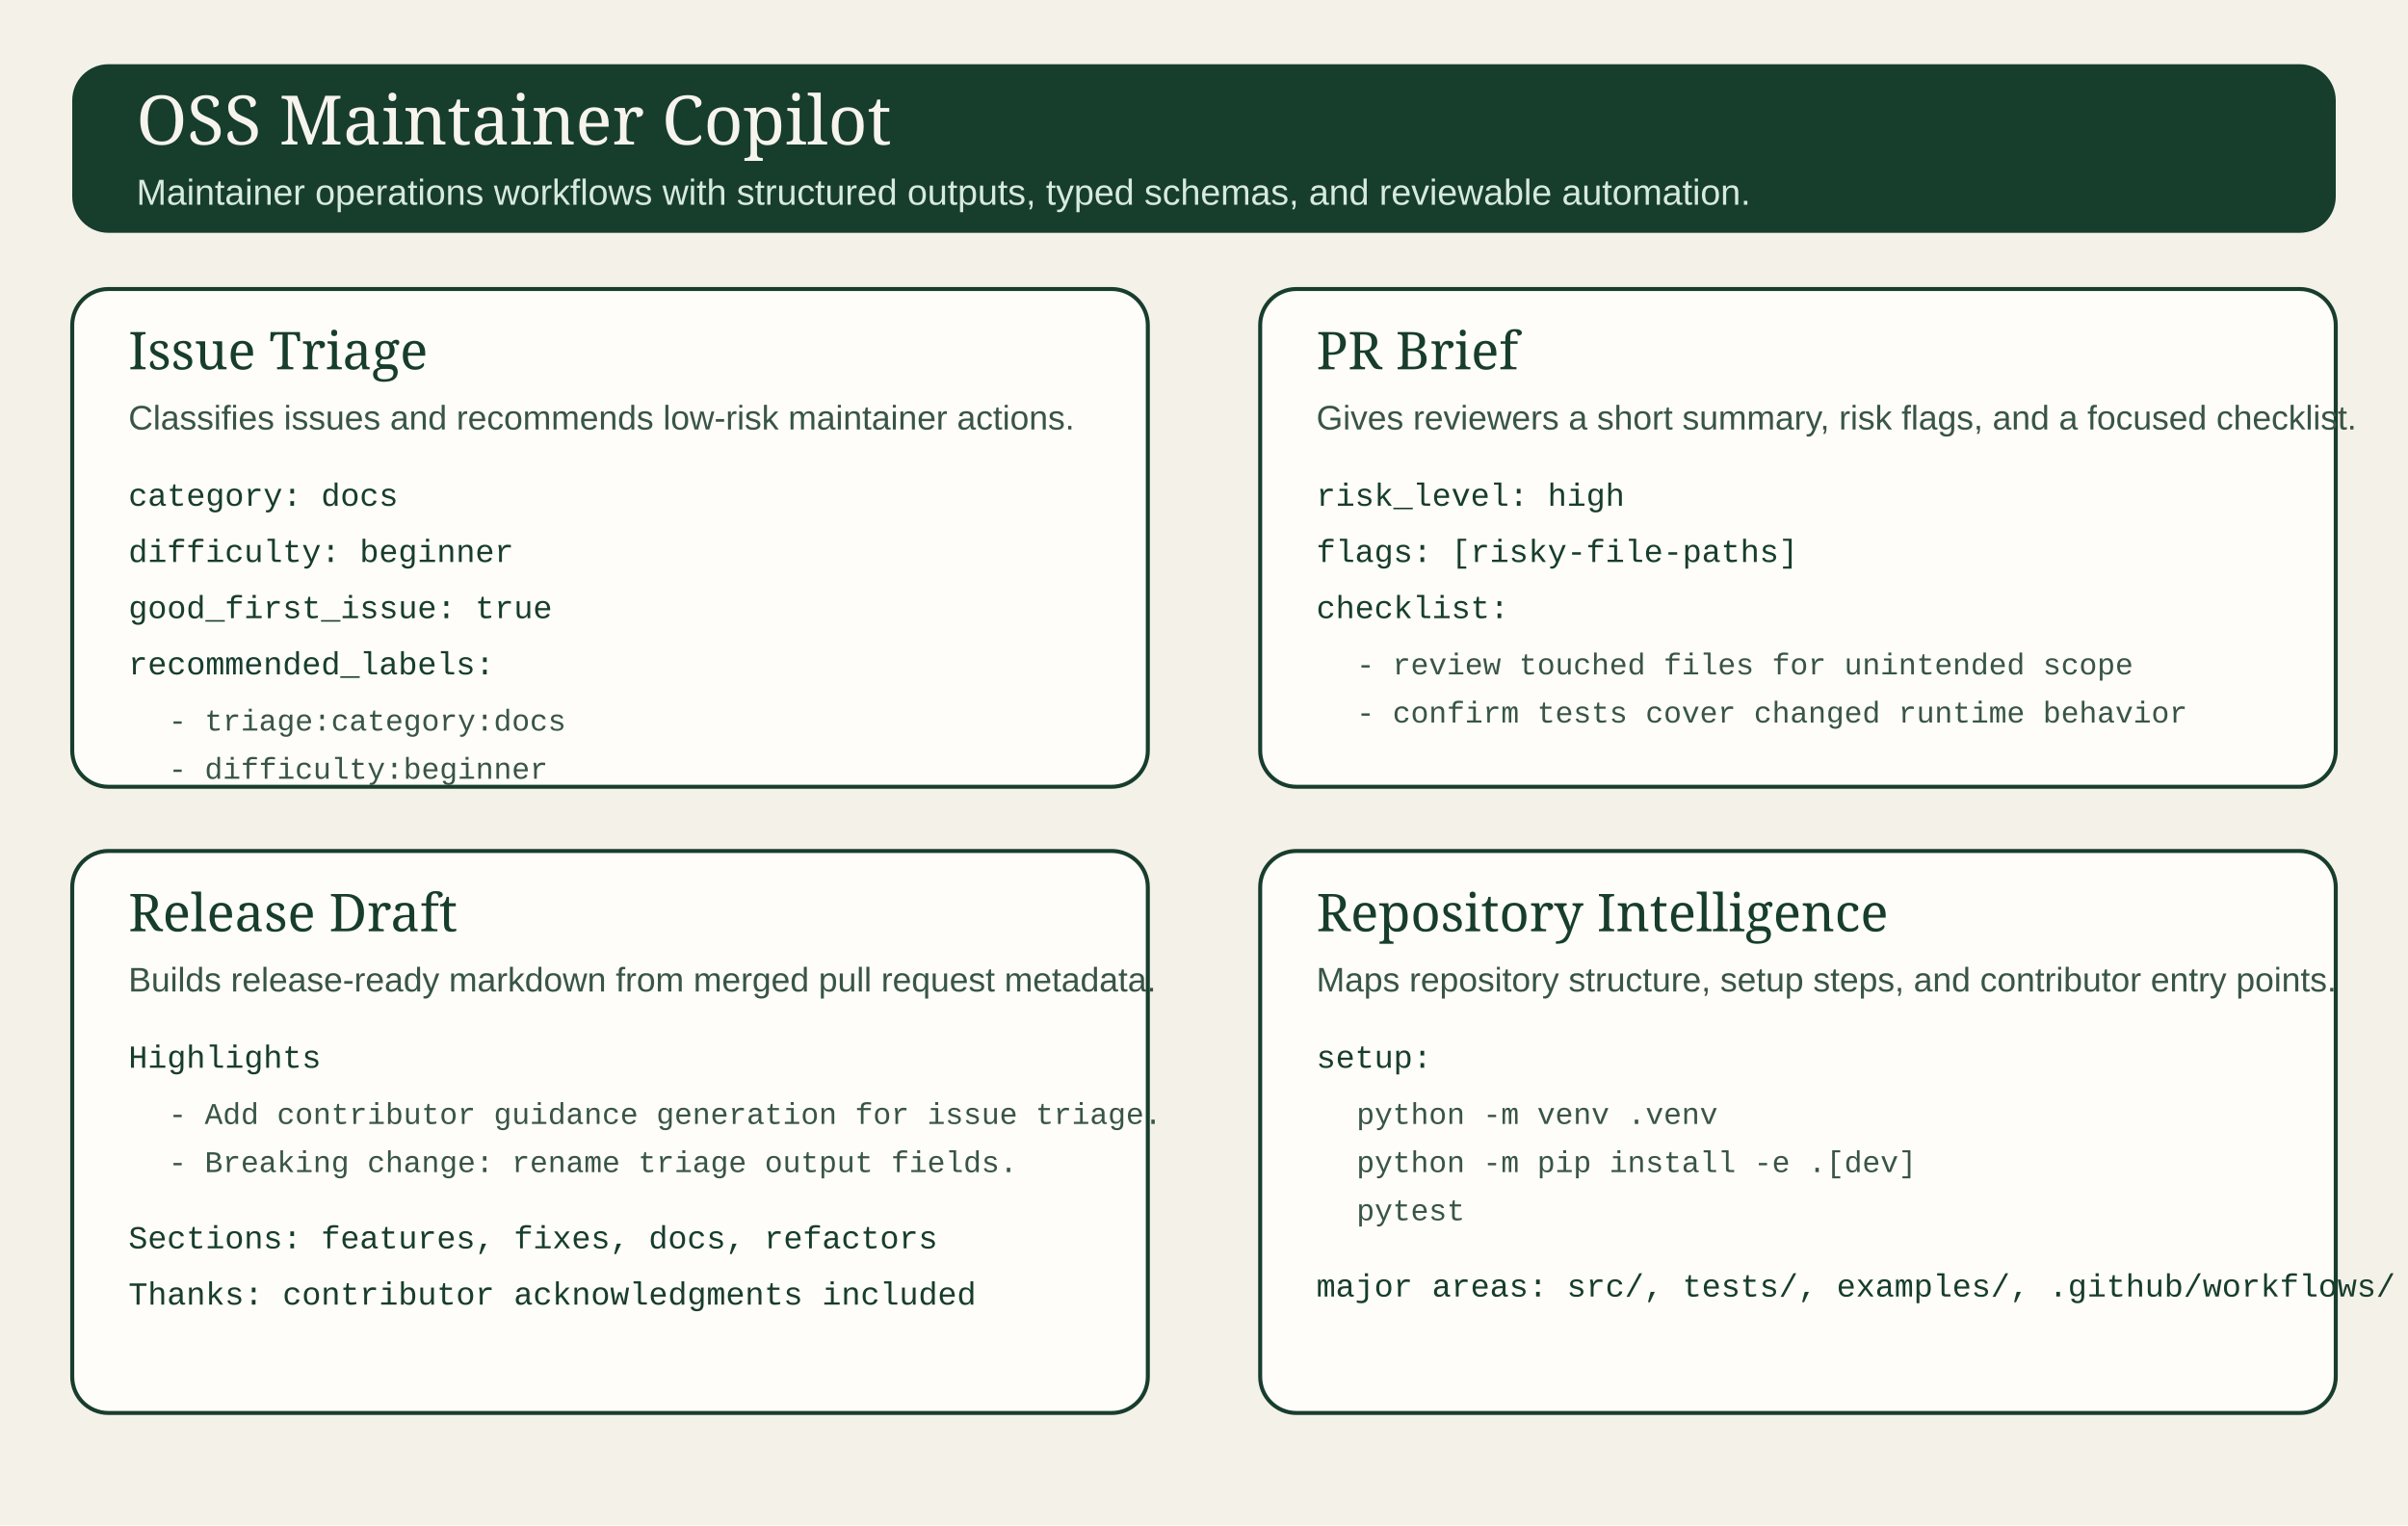
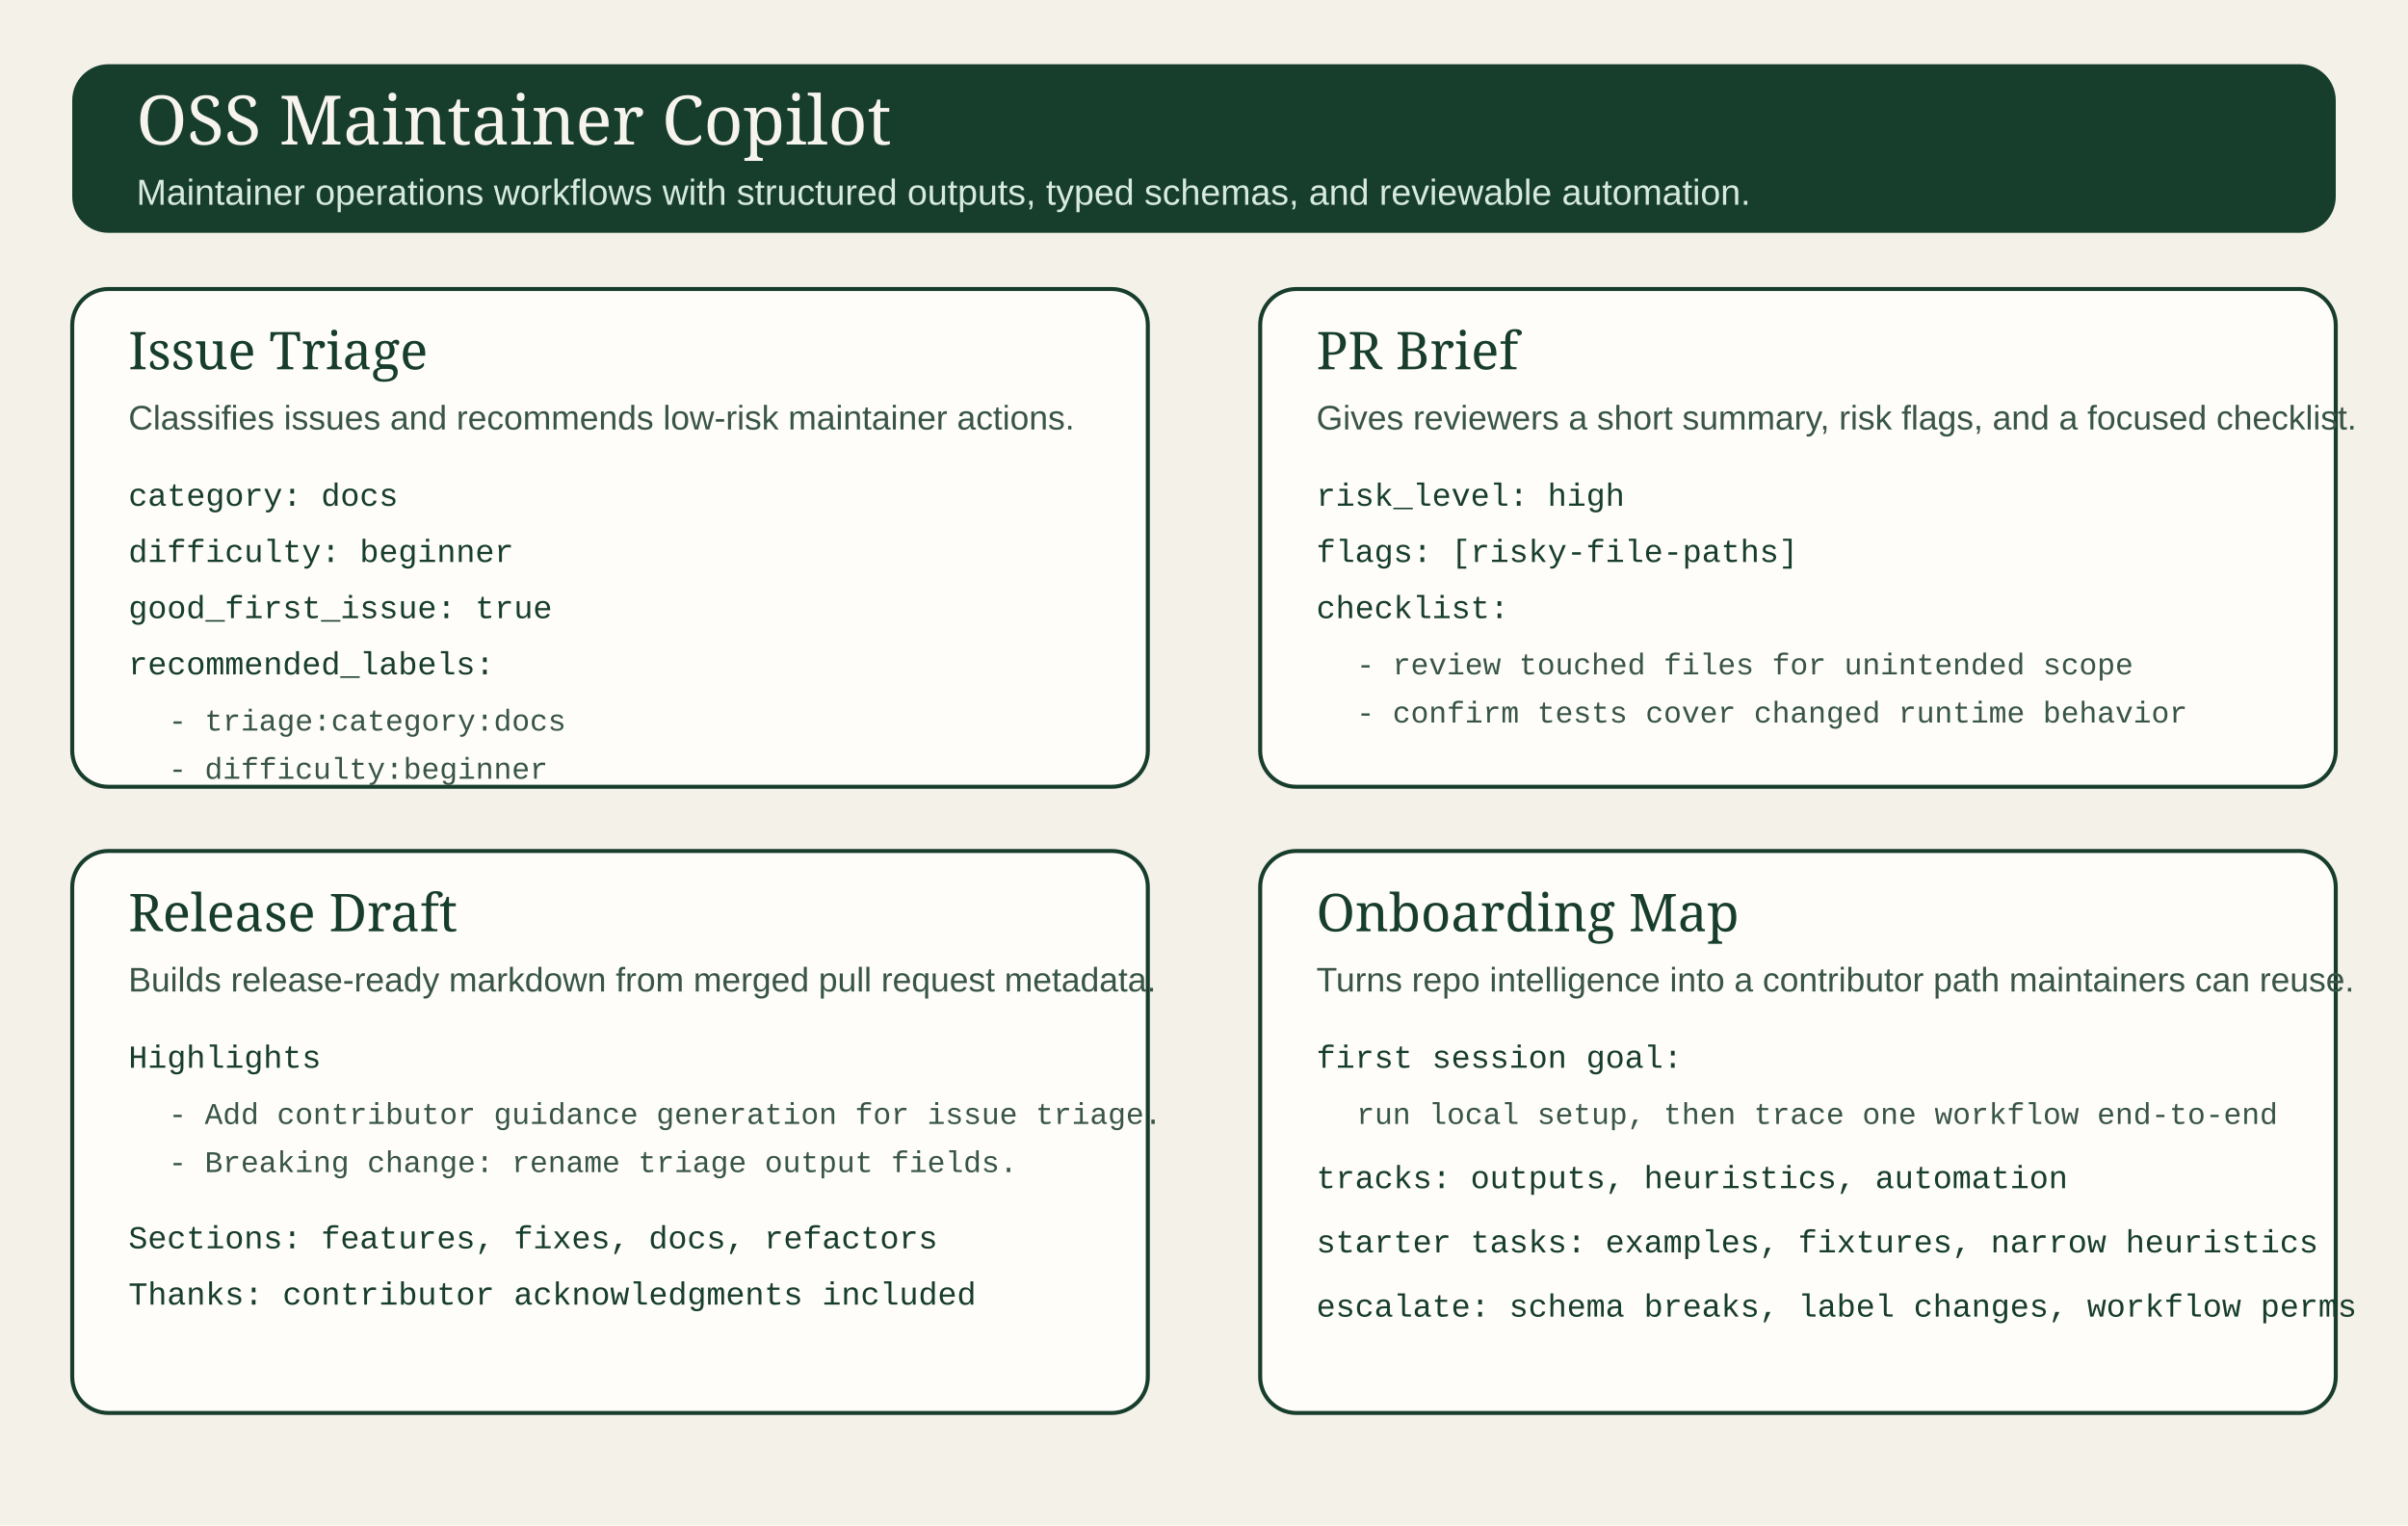
<svg xmlns="http://www.w3.org/2000/svg" width="1200" height="760" viewBox="0 0 1200 760" role="img" aria-labelledby="title desc">
  <rect width="1200" height="760" fill="#f4f1e8" />
  <rect x="36" y="32" width="1128" height="84" rx="18" fill="#173d2d" />
  <text x="68" y="72" fill="#f7f4ed" font-family="Georgia, serif" font-size="34">OSS Maintainer Copilot</text>
  <text x="68" y="102" fill="#d7eadf" font-family="Arial, sans-serif" font-size="18">Maintainer operations workflows with structured outputs, typed schemas, and reviewable automation.</text>
  <rect x="36" y="144" width="536" height="248" rx="18" fill="#fffdfa" stroke="#173d2d" stroke-width="2" />
  <text x="64" y="184" fill="#173d2d" font-family="Georgia, serif" font-size="26">Issue Triage</text>
  <text x="64" y="214" fill="#385546" font-family="Arial, sans-serif" font-size="17">Classifies issues and recommends low-risk maintainer actions.</text>
  <text x="64" y="252" fill="#173d2d" font-family="Courier New, monospace" font-size="16">category: docs</text>
  <text x="64" y="280" fill="#173d2d" font-family="Courier New, monospace" font-size="16">difficulty: beginner</text>
  <text x="64" y="308" fill="#173d2d" font-family="Courier New, monospace" font-size="16">good_first_issue: true</text>
  <text x="64" y="336" fill="#173d2d" font-family="Courier New, monospace" font-size="16">recommended_labels:</text>
  <text x="84" y="364" fill="#385546" font-family="Courier New, monospace" font-size="15">- triage:category:docs</text>
  <text x="84" y="388" fill="#385546" font-family="Courier New, monospace" font-size="15">- difficulty:beginner</text>
  <rect x="628" y="144" width="536" height="248" rx="18" fill="#fffdfa" stroke="#173d2d" stroke-width="2" />
  <text x="656" y="184" fill="#173d2d" font-family="Georgia, serif" font-size="26">PR Brief</text>
  <text x="656" y="214" fill="#385546" font-family="Arial, sans-serif" font-size="17">Gives reviewers a short summary, risk flags, and a focused checklist.</text>
  <text x="656" y="252" fill="#173d2d" font-family="Courier New, monospace" font-size="16">risk_level: high</text>
  <text x="656" y="280" fill="#173d2d" font-family="Courier New, monospace" font-size="16">flags: [risky-file-paths]</text>
  <text x="656" y="308" fill="#173d2d" font-family="Courier New, monospace" font-size="16">checklist:</text>
  <text x="676" y="336" fill="#385546" font-family="Courier New, monospace" font-size="15">- review touched files for unintended scope</text>
  <text x="676" y="360" fill="#385546" font-family="Courier New, monospace" font-size="15">- confirm tests cover changed runtime behavior</text>
  <rect x="36" y="424" width="536" height="280" rx="18" fill="#fffdfa" stroke="#173d2d" stroke-width="2" />
  <text x="64" y="464" fill="#173d2d" font-family="Georgia, serif" font-size="26">Release Draft</text>
  <text x="64" y="494" fill="#385546" font-family="Arial, sans-serif" font-size="17">Builds release-ready markdown from merged pull request metadata.</text>
  <text x="64" y="532" fill="#173d2d" font-family="Courier New, monospace" font-size="16">Highlights</text>
  <text x="84" y="560" fill="#385546" font-family="Courier New, monospace" font-size="15">- Add contributor guidance generation for issue triage.</text>
  <text x="84" y="584" fill="#385546" font-family="Courier New, monospace" font-size="15">- Breaking change: rename triage output fields.</text>
  <text x="64" y="622" fill="#173d2d" font-family="Courier New, monospace" font-size="16">Sections: features, fixes, docs, refactors</text>
  <text x="64" y="650" fill="#173d2d" font-family="Courier New, monospace" font-size="16">Thanks: contributor acknowledgments included</text>
  <rect x="628" y="424" width="536" height="280" rx="18" fill="#fffdfa" stroke="#173d2d" stroke-width="2" />
-   <text x="656" y="464" fill="#173d2d" font-family="Georgia, serif" font-size="26">Repository Intelligence</text>
-   <text x="656" y="494" fill="#385546" font-family="Arial, sans-serif" font-size="17">Maps repository structure, setup steps, and contributor entry points.</text>
-   <text x="656" y="532" fill="#173d2d" font-family="Courier New, monospace" font-size="16">setup:</text>
-   <text x="676" y="560" fill="#385546" font-family="Courier New, monospace" font-size="15">python -m venv .venv</text>
-   <text x="676" y="584" fill="#385546" font-family="Courier New, monospace" font-size="15">python -m pip install -e .[dev]</text>
-   <text x="676" y="608" fill="#385546" font-family="Courier New, monospace" font-size="15">pytest</text>
-   <text x="656" y="646" fill="#173d2d" font-family="Courier New, monospace" font-size="16">major areas: src/, tests/, examples/, .github/workflows/</text>
+   <text x="656" y="464" fill="#173d2d" font-family="Georgia, serif" font-size="26">Onboarding Map</text>
+   <text x="656" y="494" fill="#385546" font-family="Arial, sans-serif" font-size="17">Turns repo intelligence into a contributor path maintainers can reuse.</text>
+   <text x="656" y="532" fill="#173d2d" font-family="Courier New, monospace" font-size="16">first session goal:</text>
+   <text x="676" y="560" fill="#385546" font-family="Courier New, monospace" font-size="15">run local setup, then trace one workflow end-to-end</text>
+   <text x="656" y="592" fill="#173d2d" font-family="Courier New, monospace" font-size="16">tracks: outputs, heuristics, automation</text>
+   <text x="656" y="624" fill="#173d2d" font-family="Courier New, monospace" font-size="16">starter tasks: examples, fixtures, narrow heuristics</text>
+   <text x="656" y="656" fill="#173d2d" font-family="Courier New, monospace" font-size="16">escalate: schema breaks, label changes, workflow perms</text>
</svg>
